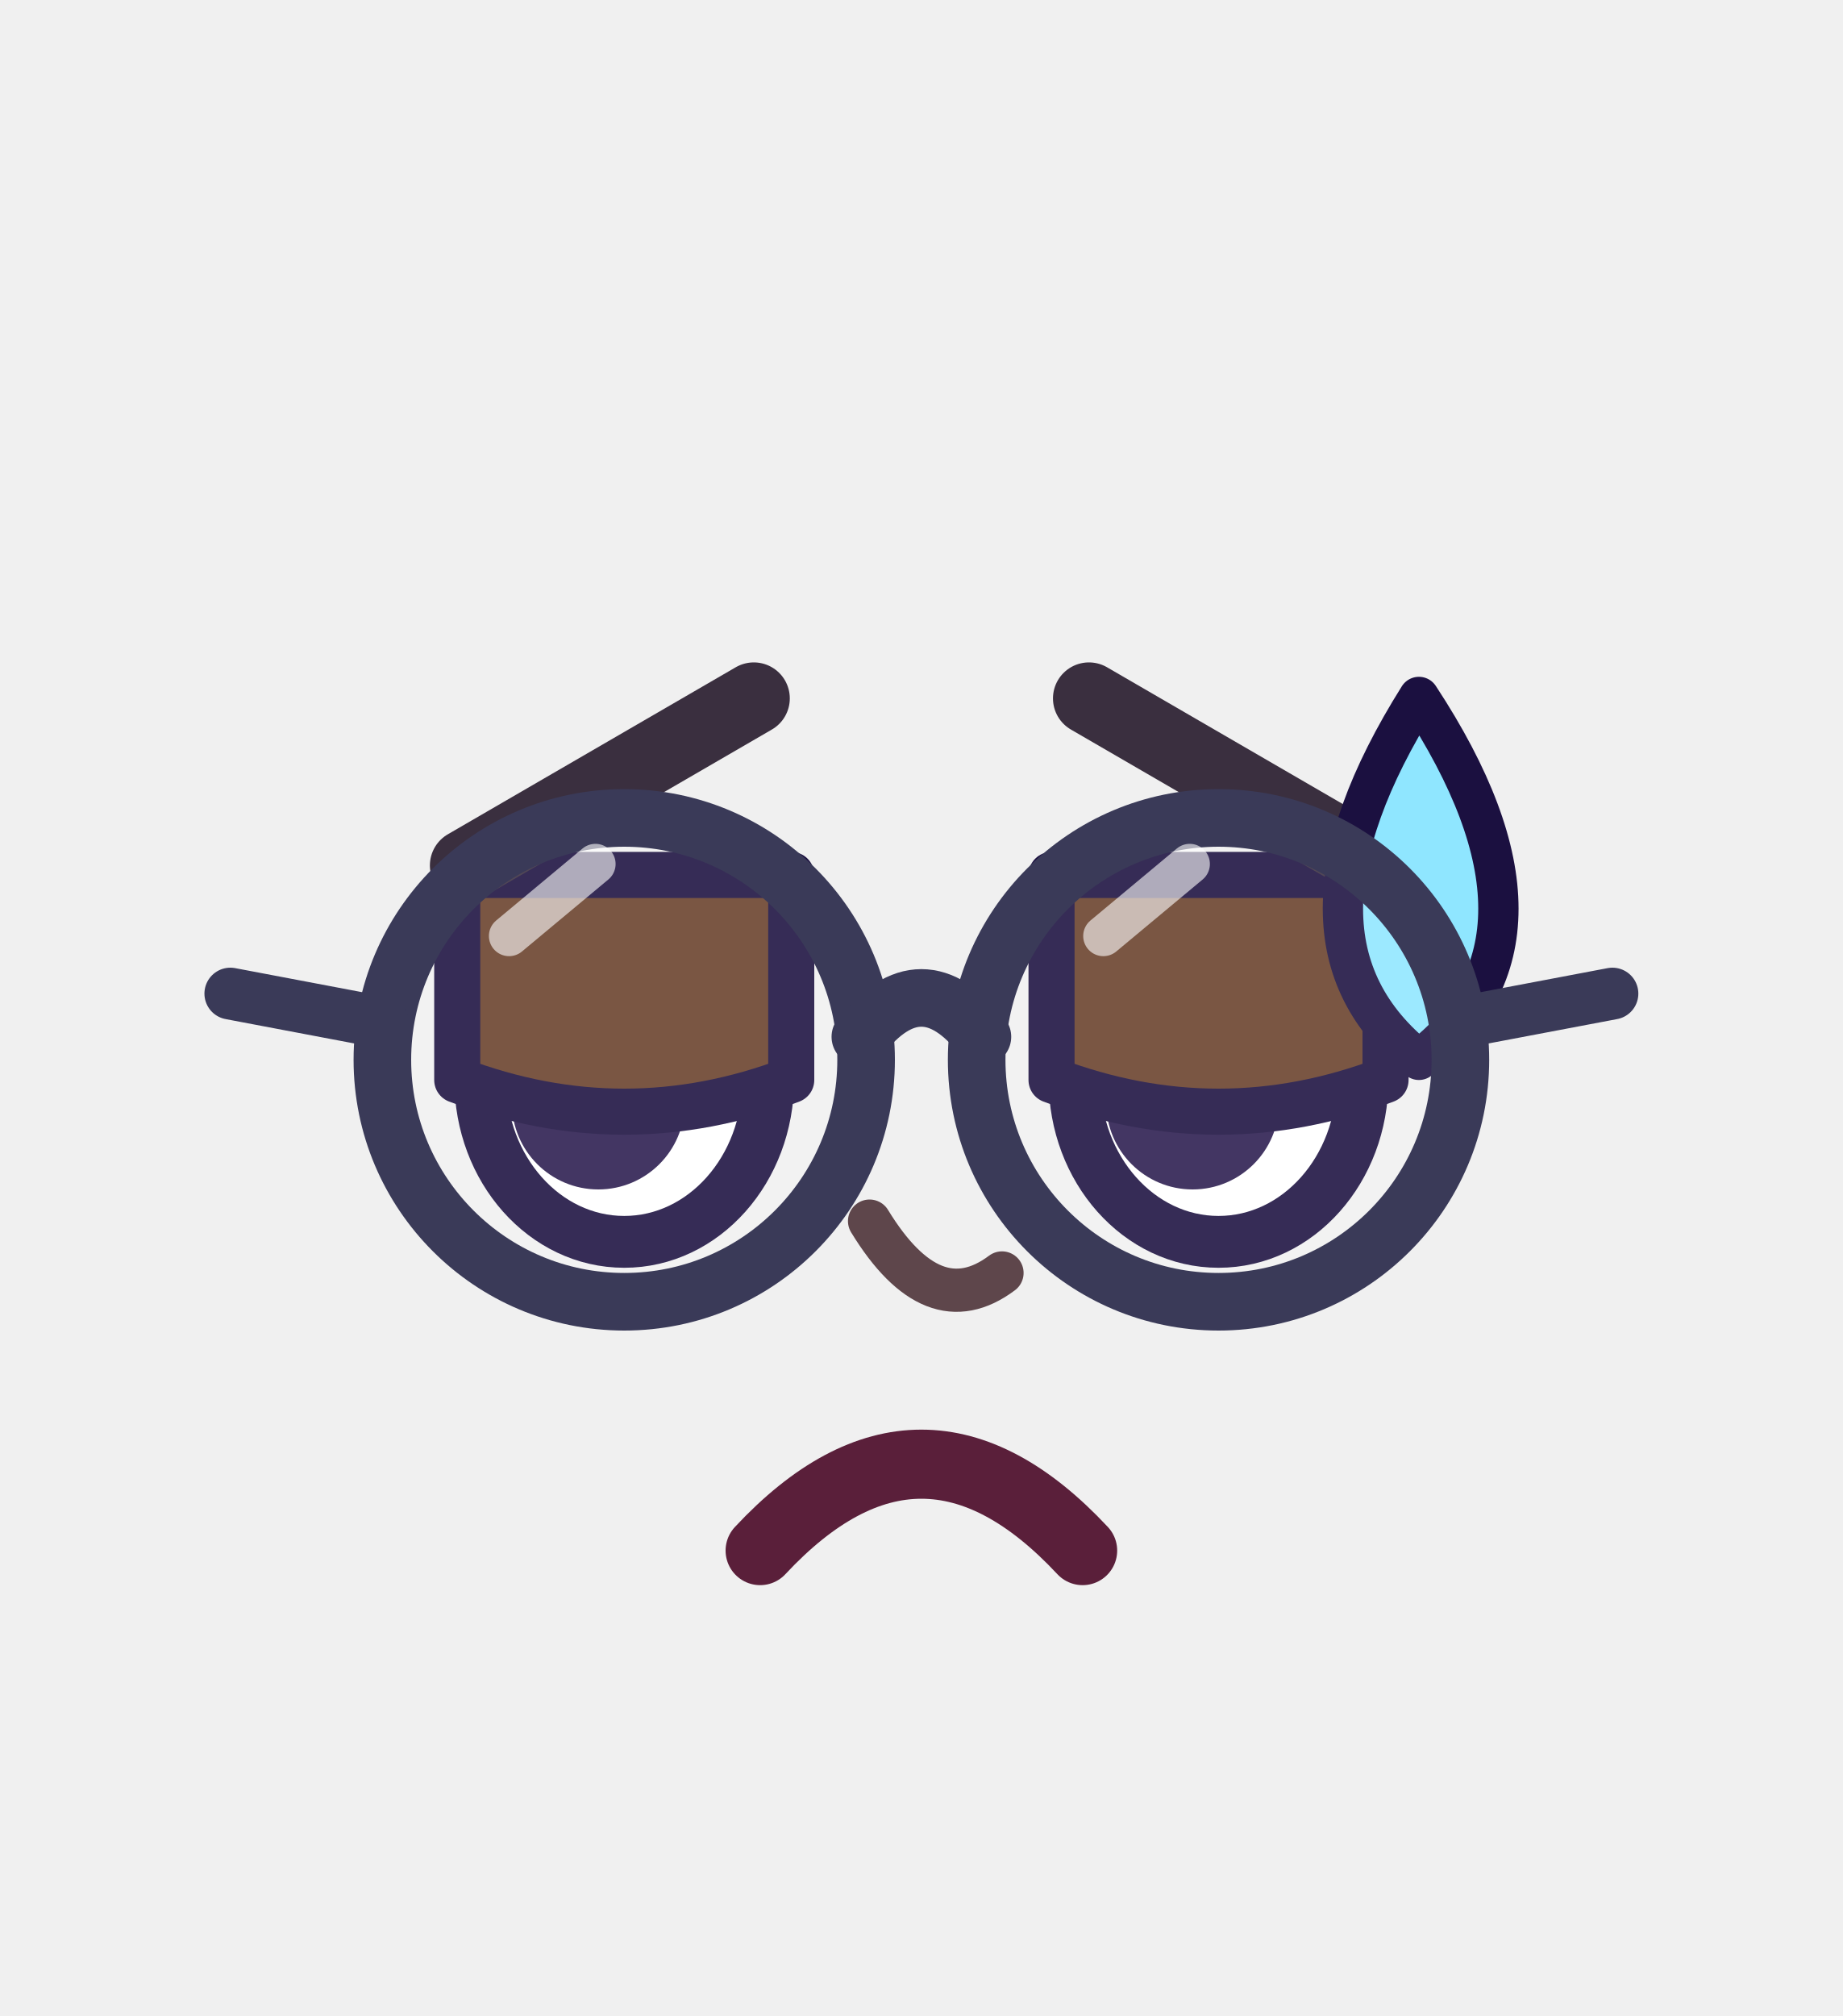
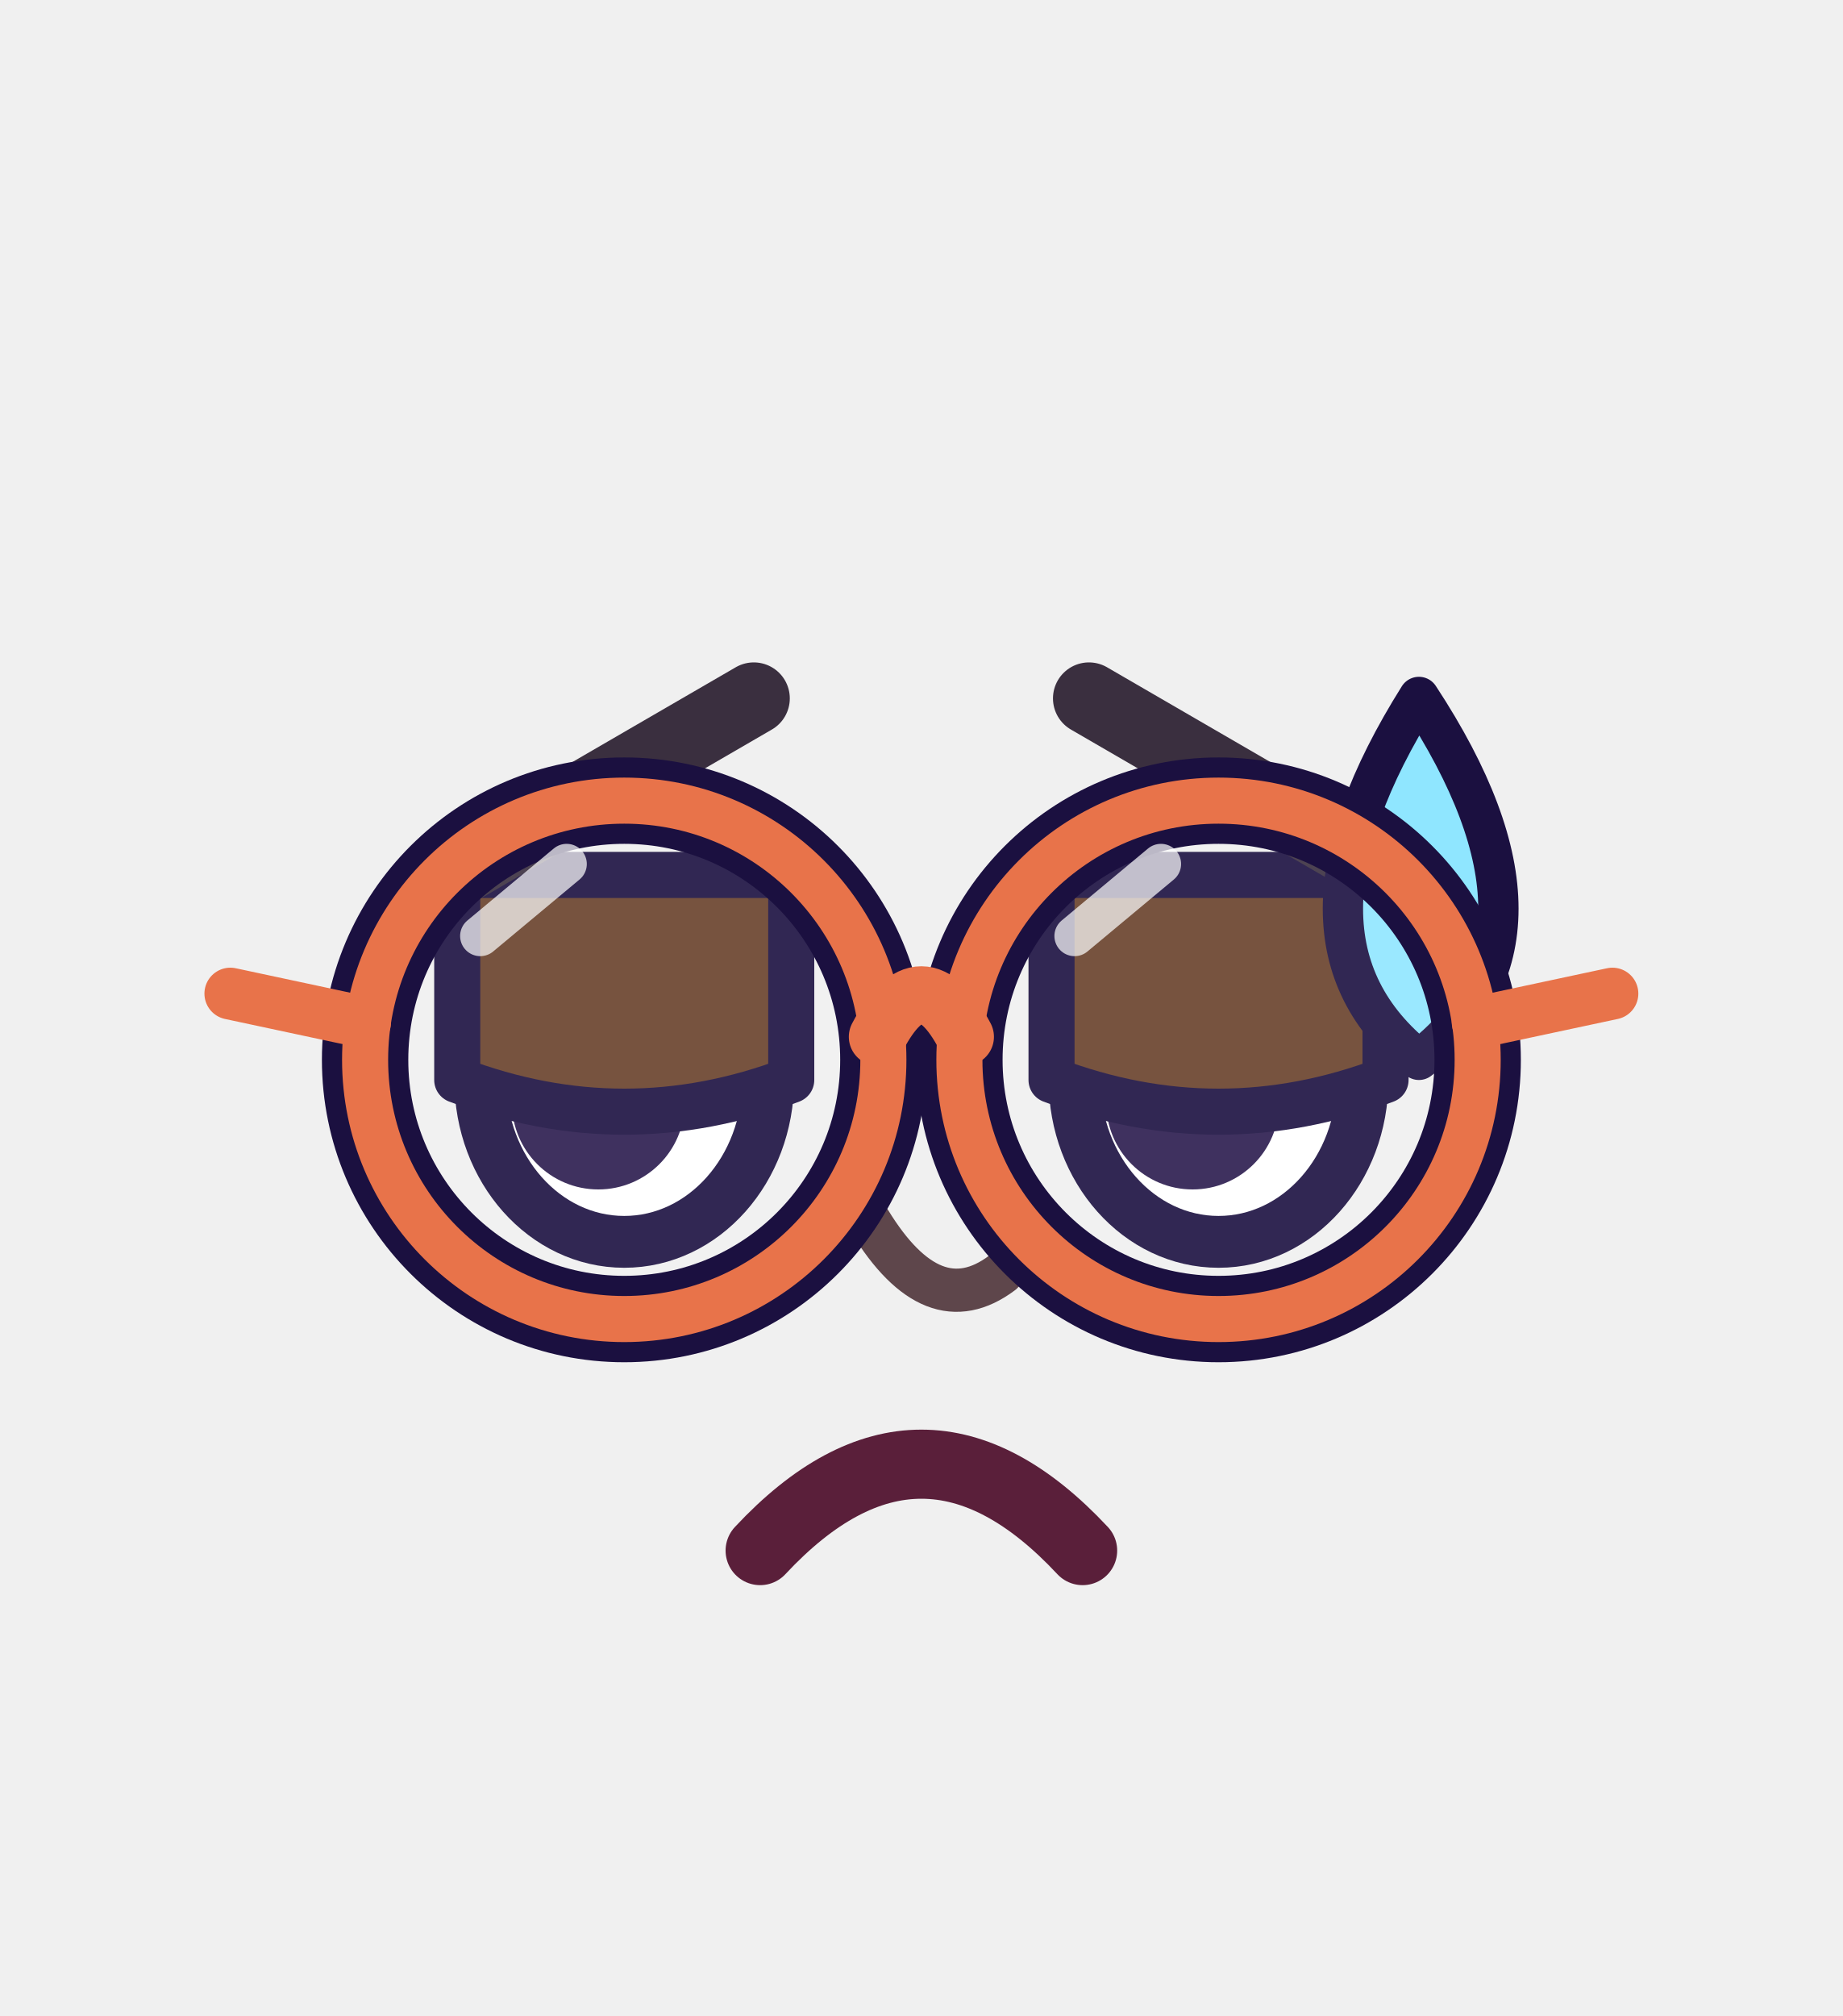
<svg xmlns="http://www.w3.org/2000/svg" width="128" height="140" viewBox="-32 -258 64 70">
  <ellipse cx="-10.32" cy="-220.5" rx="5" ry="5.62" fill="#ffffff" stroke="#1b1040" stroke-width="1.8" stroke-linejoin="round" />
  <circle cx="-11.22" cy="-219.7" r="3" fill="#2a1b4e" />
  <circle cx="-10.17" cy="-220.9" r="0.99" fill="#ffffff" />
  <path d="M-16.12 -227.62 L-4.52 -227.62 L-4.52 -220.5 Q-10.32 -218.3 -16.12 -220.5 Z" fill="#68402a" stroke="#1b1040" stroke-width="1.6" stroke-linejoin="round" stroke-linecap="round" />
  <ellipse cx="10.32" cy="-220.5" rx="5" ry="5.62" fill="#ffffff" stroke="#1b1040" stroke-width="1.8" stroke-linejoin="round" />
  <circle cx="9.42" cy="-219.7" r="3" fill="#2a1b4e" />
  <circle cx="10.47" cy="-220.9" r="0.99" fill="#ffffff" />
  <path d="M4.52 -227.62 L16.12 -227.62 L16.12 -220.5 Q10.32 -218.3 4.52 -220.5 Z" fill="#68402a" stroke="#1b1040" stroke-width="1.6" stroke-linejoin="round" stroke-linecap="round" />
  <line x1="-15.82" y1="-227.95" x2="-5.82" y2="-233.75" stroke="#3a2f3f" stroke-width="2.5" stroke-linecap="round" />
  <line x1="5.82" y1="-233.75" x2="15.82" y2="-227.95" stroke="#3a2f3f" stroke-width="2.5" stroke-linecap="round" />
  <path d="M-5.6 -204.16 Q0 -210.16 5.6 -204.16" fill="none" stroke="#5a1f3a" stroke-width="2.4" stroke-linejoin="round" stroke-linecap="round" />
  <path d="M17.28 -233.8 Q22.8 -225.4 17.28 -221.2 Q12 -225.4 17.28 -233.8 Z" fill="#8fe6ff" stroke="#1b1040" stroke-width="1.4" stroke-linejoin="round" stroke-linecap="round" />
  <path d="M-1.8 -215.6 Q0.4 -212 2.8 -213.8" fill="none" stroke="#45292e" stroke-width="1.5" stroke-linejoin="round" stroke-linecap="round" stroke-opacity="0.85" />
-   <circle cx="-10.32" cy="-221.2" r="8.4" fill="#ffffff" fill-opacity="0.12" />
-   <circle cx="-10.32" cy="-221.2" r="8.4" fill="none" stroke="#3a3a58" stroke-width="2" stroke-linejoin="round" />
-   <line x1="-14.32" y1="-225.5" x2="-11.32" y2="-228" stroke="#ffffff" stroke-width="1.4" stroke-linecap="round" stroke-opacity="0.6" />
-   <circle cx="10.32" cy="-221.2" r="8.4" fill="#ffffff" fill-opacity="0.12" />
-   <circle cx="10.32" cy="-221.2" r="8.4" fill="none" stroke="#3a3a58" stroke-width="2" stroke-linejoin="round" />
-   <line x1="6.32" y1="-225.5" x2="9.32" y2="-228" stroke="#ffffff" stroke-width="1.4" stroke-linecap="round" stroke-opacity="0.6" />
-   <path d="M-2.12 -222 Q0 -224.7 2.12 -222" fill="none" stroke="#3a3a58" stroke-width="2" stroke-linejoin="round" stroke-linecap="round" />
-   <line x1="-18.72" y1="-222.5" x2="-24" y2="-223.5" stroke="#3a3a58" stroke-width="1.8" stroke-linecap="round" />
-   <line x1="18.72" y1="-222.5" x2="24" y2="-223.5" stroke="#3a3a58" stroke-width="1.8" stroke-linecap="round" />
+   <circle cx="-10.32" cy="-221.2" r="9" fill="#ffffff" fill-opacity="0.1" />
+   <circle cx="-10.32" cy="-221.2" r="9" fill="none" stroke="#1b1040" stroke-width="3" stroke-linejoin="round" />
+   <circle cx="-10.32" cy="-221.2" r="9" fill="none" stroke="#e8734a" stroke-width="1.6" stroke-linejoin="round" />
+   <line x1="-15.32" y1="-225.5" x2="-12.32" y2="-228" stroke="#ffffff" stroke-width="1.4" stroke-linecap="round" stroke-opacity="0.7" />
+   <circle cx="10.32" cy="-221.2" r="9" fill="#ffffff" fill-opacity="0.1" />
+   <circle cx="10.32" cy="-221.2" r="9" fill="none" stroke="#1b1040" stroke-width="3" stroke-linejoin="round" />
+   <circle cx="10.32" cy="-221.2" r="9" fill="none" stroke="#e8734a" stroke-width="1.6" stroke-linejoin="round" />
+   <line x1="5.32" y1="-225.5" x2="8.32" y2="-228" stroke="#ffffff" stroke-width="1.4" stroke-linecap="round" stroke-opacity="0.7" />
+   <path d="M-1.52 -222 Q0 -224.9 1.52 -222" fill="none" stroke="#e8734a" stroke-width="2" stroke-linejoin="round" stroke-linecap="round" />
+   <line x1="-19.32" y1="-222.5" x2="-24" y2="-223.5" stroke="#e8734a" stroke-width="1.8" stroke-linecap="round" />
+   <line x1="19.32" y1="-222.5" x2="24" y2="-223.5" stroke="#e8734a" stroke-width="1.8" stroke-linecap="round" />
</svg>
